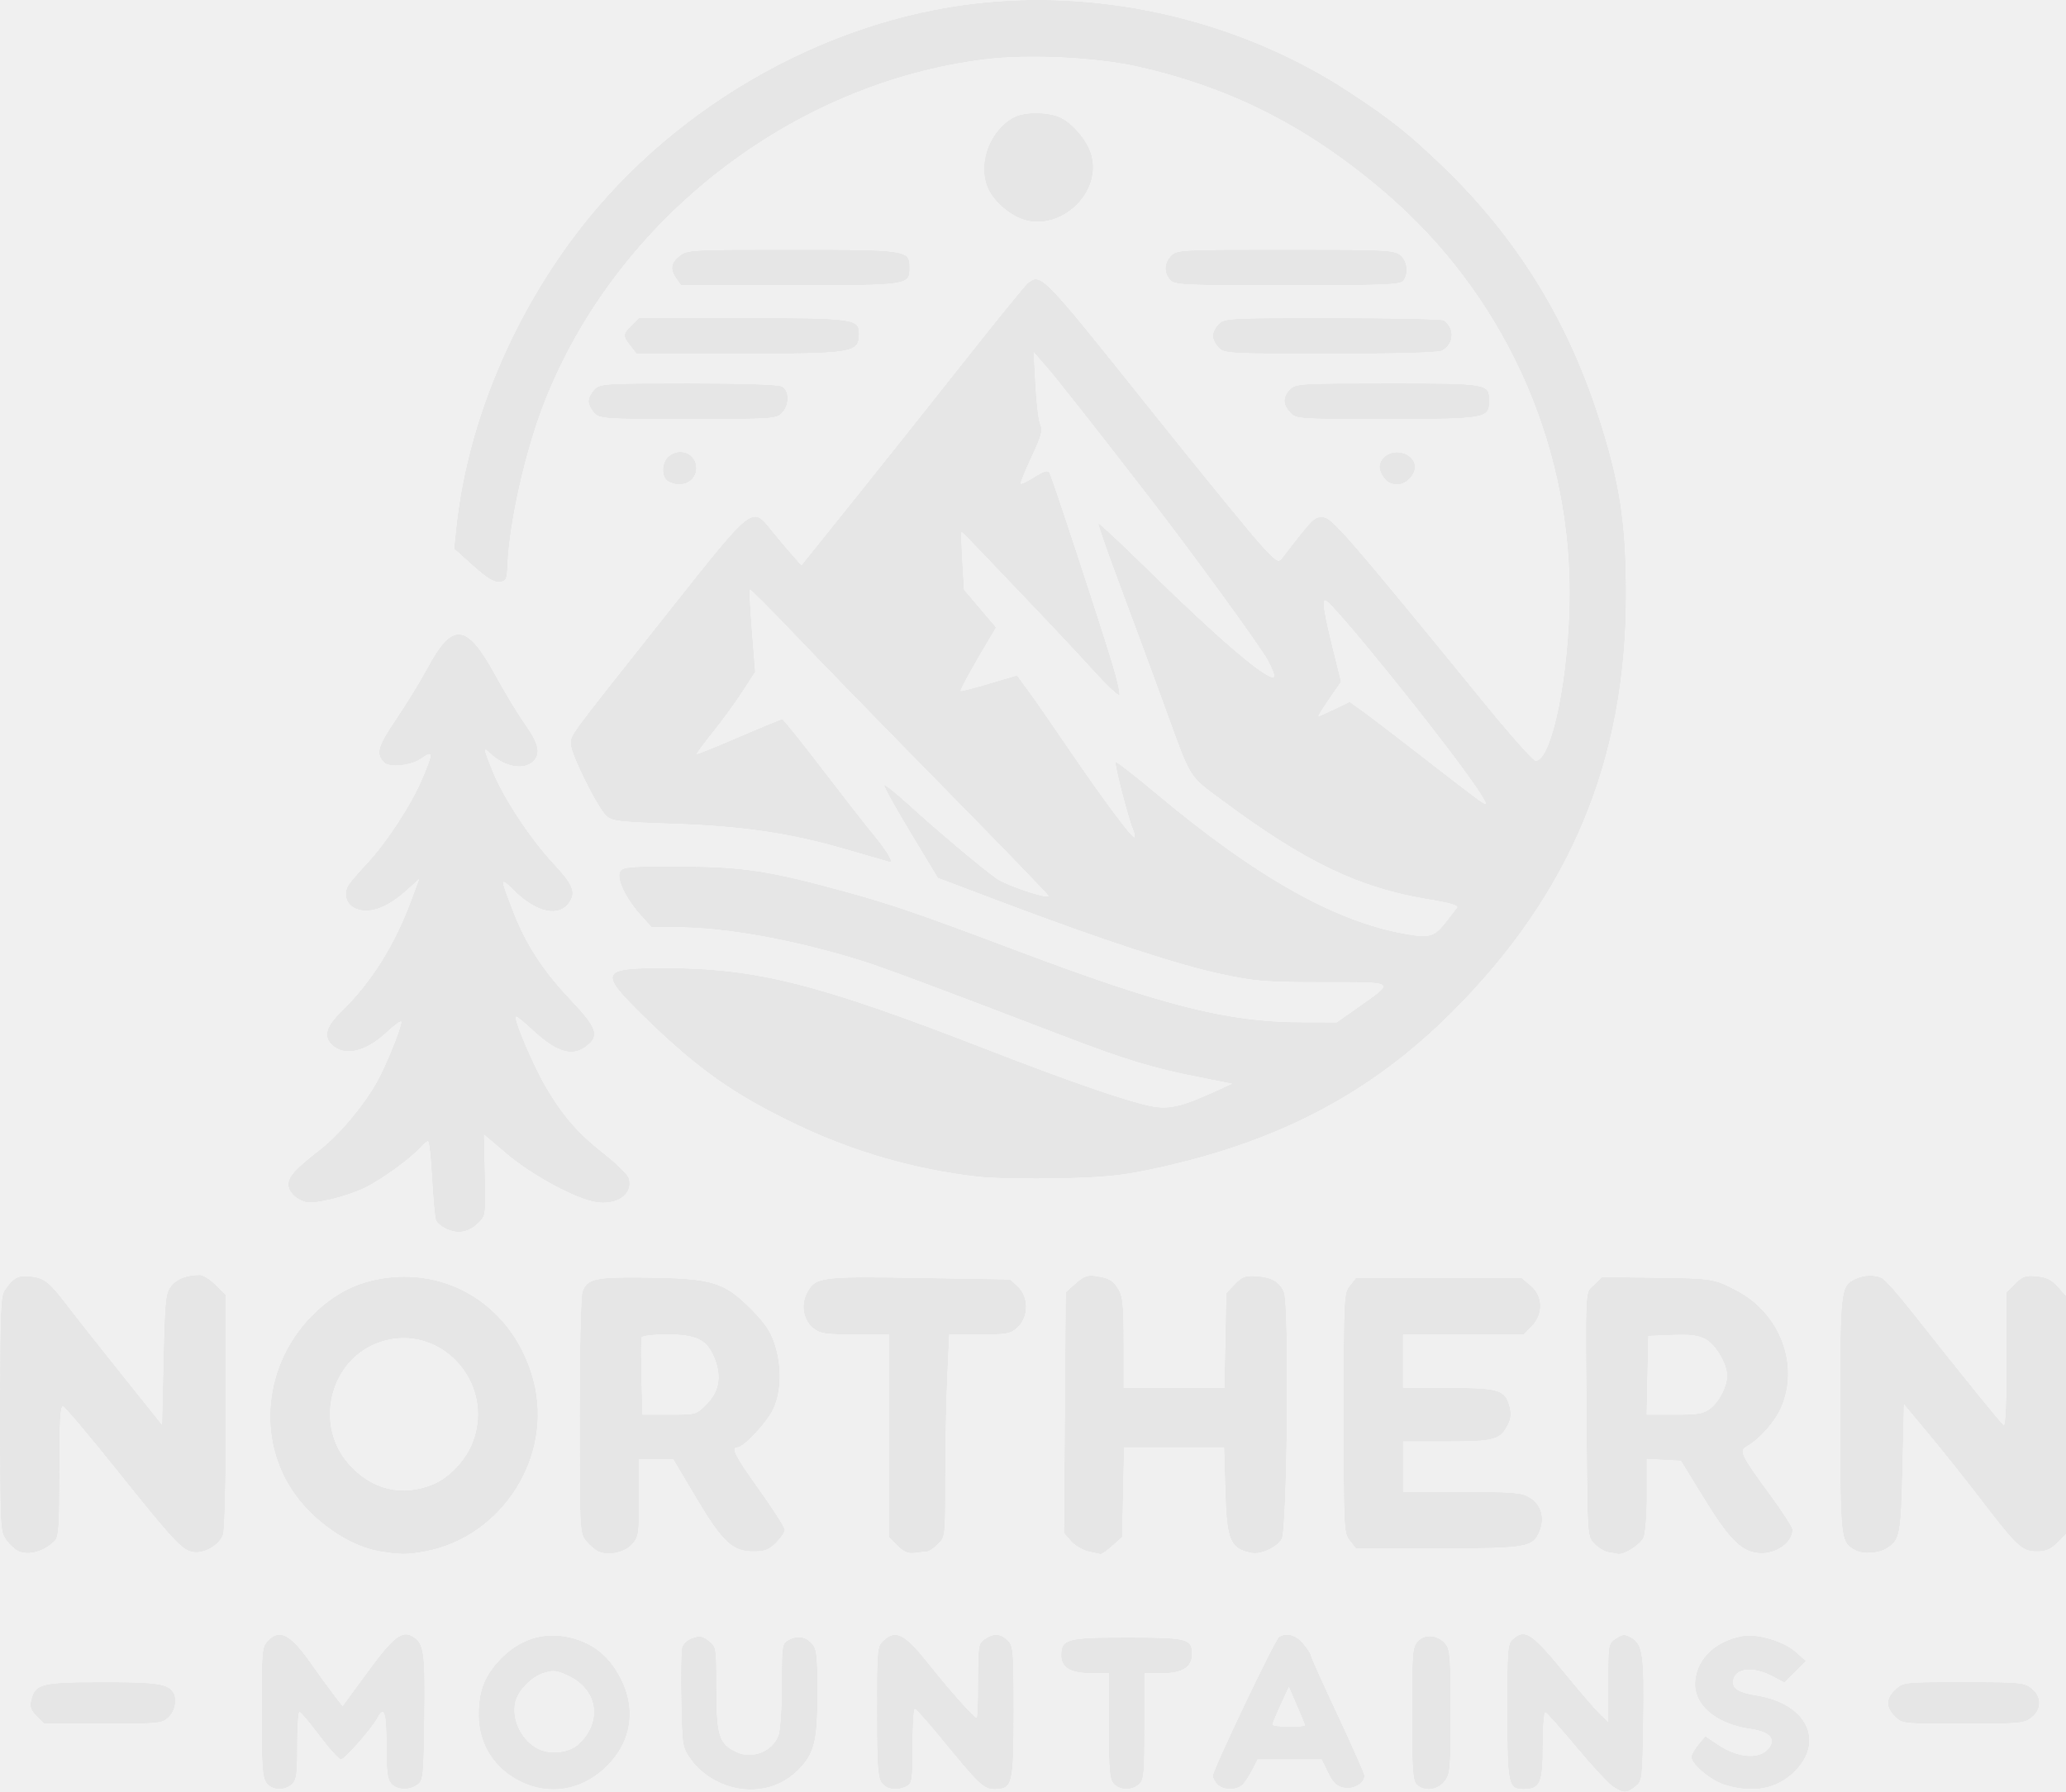
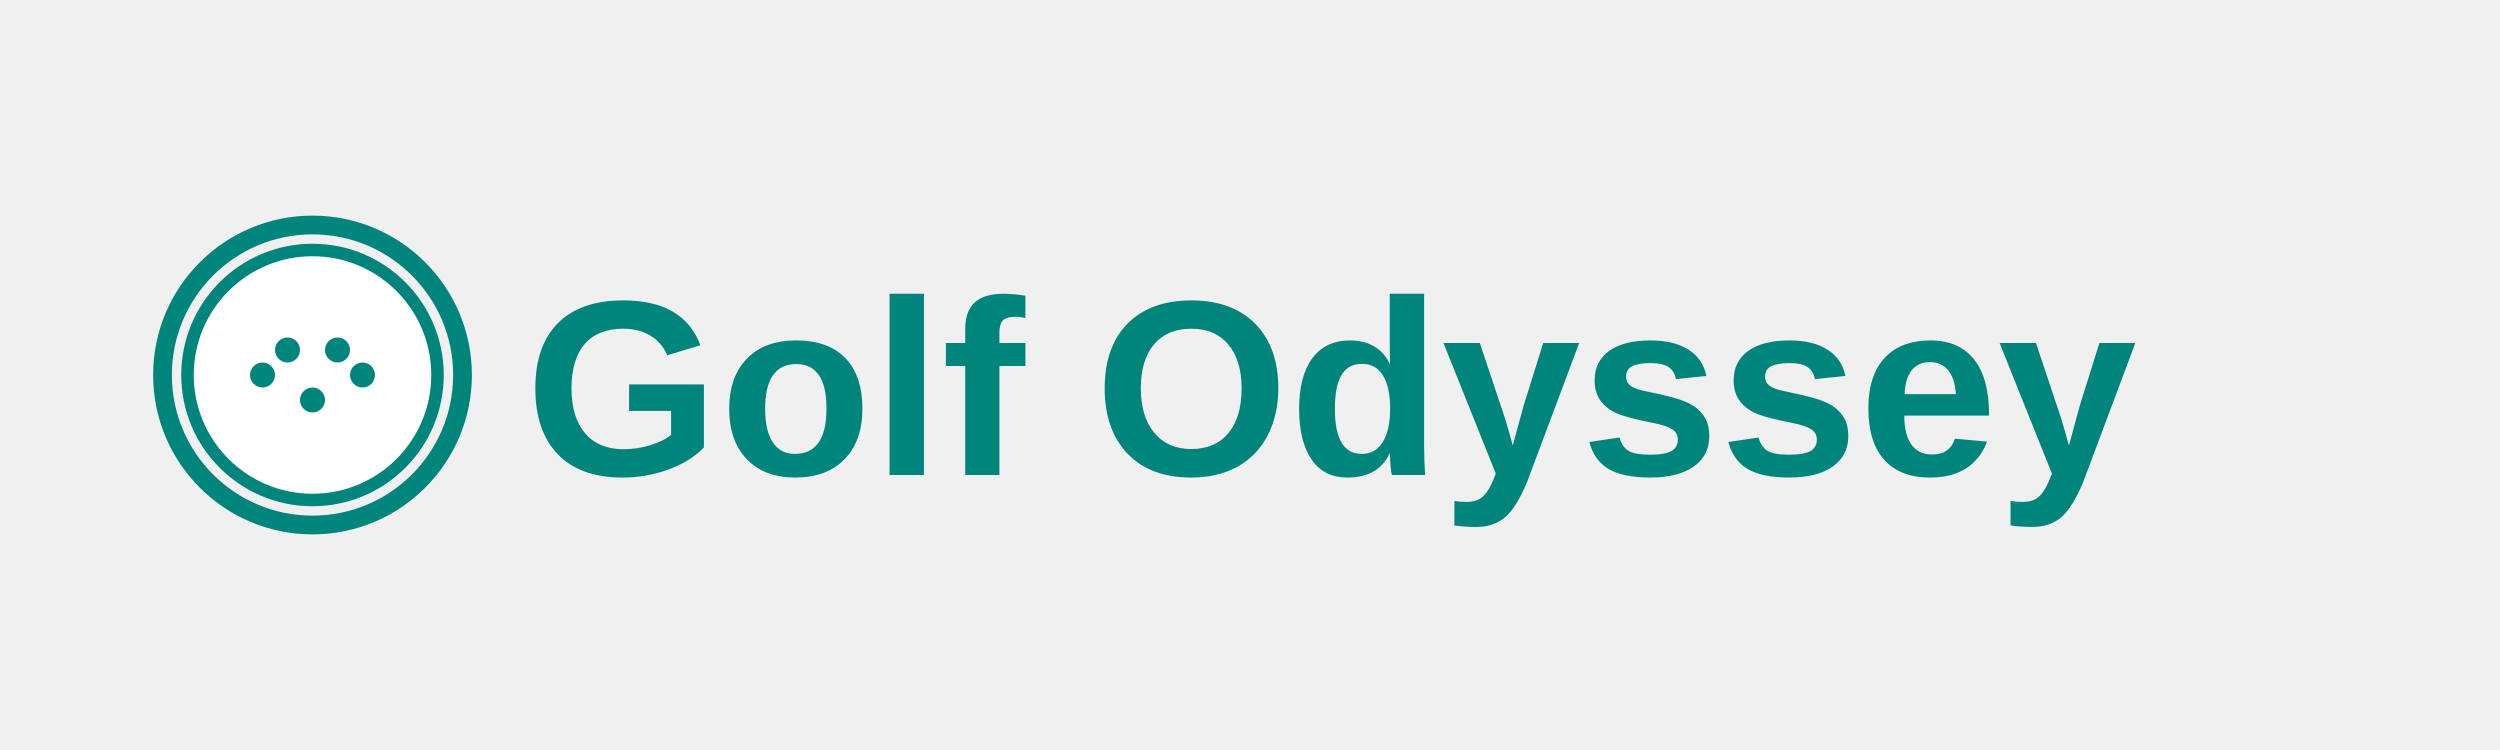
- <svg xmlns="http://www.w3.org/2000/svg" version="1.1" id="svg1" height="59.777" viewBox="0 0 331.741 287.777">
-   <defs id="defs1">
-     <filter style="color-interpolation-filters:sRGB;" id="filter1" x="0" y="0" width="1" height="1">
-       <feColorMatrix values="1 0 0 0 0 0 1 0 0 0 0 0 1 0 0 -0.21 -0.72 -0.07 2 0 " result="color2" id="feColorMatrix1" />
-     </filter>
+ <svg xmlns="http://www.w3.org/2000/svg" viewBox="0 0 200 60">
+   <defs>
+     <style>
+       .footer-text { font-family: Arial, sans-serif; font-weight: bold; }
+       .brand-name { font-size: 20px; fill: #00857D; }
+     </style>
  </defs>
-   <g id="g1" transform="translate(-22.45282,-11.12569)">
-     <path style="fill:#e6e6e6;stroke-width:0.477;filter:url(#filter1)" d="m 281.522,298.122 c -0.721,-0.458 -3.372,-3.303 -5.889,-6.322 -2.518,-3.019 -4.774,-5.561 -5.013,-5.648 -0.246,-0.09 -0.435,2.213 -0.435,5.296 0,6.049 -0.433,7.035 -3.088,7.035 -2.461,0 -2.609,-0.7 -2.625,-12.456 -0.014,-9.854 0.06,-10.853 0.858,-11.575 2.024,-1.831 2.989,-1.171 8.988,6.151 2.142,2.614 4.451,5.274 5.131,5.91 l 1.237,1.157 v -6.277 c 0,-6.243 0.007,-6.282 1.248,-7.095 1.109,-0.727 1.385,-0.741 2.476,-0.129 1.813,1.018 2.074,2.851 1.912,13.431 -0.144,9.364 -0.167,9.553 -1.274,10.448 -1.386,1.121 -1.861,1.131 -3.526,0.074 z M 65.201,297.422 c -0.617,-0.881 -0.743,-2.812 -0.743,-11.366 0,-9.711 0.056,-10.365 0.973,-11.35 1.904,-2.043 3.629,-1.147 6.985,3.63 1.237,1.761 2.879,4.017 3.648,5.014 l 1.398,1.813 4.035,-5.512 c 4.1,-5.6 5.544,-6.725 7.259,-5.655 1.778,1.11 1.973,2.469 1.842,12.891 -0.118,9.485 -0.187,10.169 -1.081,10.844 -1.307,0.987 -3.27,0.93 -4.222,-0.122 -0.636,-0.703 -0.79,-1.913 -0.79,-6.205 0,-5.235 -0.367,-6.367 -1.425,-4.391 -0.926,1.73 -5.285,6.695 -5.877,6.695 -0.322,0 -1.871,-1.715 -3.443,-3.81 -1.572,-2.096 -3.019,-3.814 -3.216,-3.819 -0.197,-0.005 -0.358,2.428 -0.358,5.407 0,4.64 -0.125,5.528 -0.873,6.205 -1.246,1.127 -3.224,0.997 -4.112,-0.271 z m 41.023,-0.077 c -4.326,-2.045 -6.892,-6.032 -6.911,-10.74 -0.015,-3.627 0.821,-5.986 2.996,-8.457 3.374,-3.833 7.725,-5.185 12.342,-3.834 3.233,0.946 5.56,2.871 7.27,6.014 2.899,5.326 1.934,10.912 -2.587,14.976 -3.755,3.376 -8.669,4.141 -13.11,2.041 z m 9.161,-6.102 c 3.812,-3.561 3.087,-8.666 -1.55,-10.911 -1.931,-0.935 -2.434,-1 -4.038,-0.519 -1.97,0.59 -4.109,2.752 -4.58,4.629 -0.718,2.862 1.052,6.403 3.831,7.66 1.987,0.899 4.875,0.508 6.338,-0.859 z m 22.047,5.907 c -1.591,-0.831 -3.095,-2.104 -3.992,-3.38 -1.432,-2.035 -1.441,-2.091 -1.594,-9.475 -0.085,-4.085 -0.032,-7.913 0.116,-8.505 0.159,-0.633 0.852,-1.28 1.683,-1.57 1.17,-0.408 1.621,-0.328 2.628,0.464 1.2,0.944 1.216,1.045 1.216,7.65 0,7.528 0.422,8.878 3.183,10.188 2.589,1.229 5.886,-0.096 6.805,-2.734 0.282,-0.809 0.513,-4.439 0.513,-8.066 0,-6.345 0.041,-6.617 1.074,-7.186 1.427,-0.786 2.797,-0.557 3.819,0.64 0.709,0.831 0.835,1.989 0.835,7.672 0,8.007 -0.482,9.93 -3.164,12.616 -3.359,3.364 -8.617,4.039 -13.122,1.686 z m 26.575,0.272 c -0.617,-0.881 -0.743,-2.818 -0.743,-11.437 0,-10.06 0.032,-10.406 1.045,-11.35 2.027,-1.888 3.423,-1.119 7.642,4.21 2.973,3.755 6.935,8.182 7.323,8.182 0.121,0 0.22,-2.673 0.22,-5.939 0,-5.597 0.061,-5.982 1.061,-6.683 1.428,-1 2.566,-0.935 3.712,0.212 0.896,0.896 0.955,1.591 0.955,11.35 0,11.747 -0.189,12.517 -3.069,12.517 -1.758,0 -2.434,-0.649 -8.864,-8.505 -1.969,-2.406 -3.741,-4.376 -3.938,-4.378 -0.197,-0.002 -0.358,2.673 -0.358,5.946 0,5.394 -0.086,5.996 -0.923,6.444 -1.527,0.817 -3.261,0.576 -4.062,-0.567 z m 37.278,0.188 c -0.672,-0.743 -0.79,-2.129 -0.79,-9.308 v -8.435 h -2.758 c -3.324,0 -4.879,-0.898 -4.879,-2.817 0,-2.681 0.838,-2.911 10.624,-2.911 9.632,0 10.378,0.191 10.378,2.659 0,2.067 -1.558,3.069 -4.773,3.069 h -2.864 v 8.518 c 0,7.646 -0.089,8.599 -0.873,9.308 -1.153,1.043 -3.081,1.004 -4.065,-0.083 z m 16.667,0.123 c -0.413,-0.413 -0.75,-1.034 -0.75,-1.382 0,-0.97 9.969,-21.882 10.633,-22.303 1.196,-0.76 2.681,-0.346 3.883,1.083 0.68,0.808 1.236,1.661 1.236,1.896 0,0.235 1.933,4.544 4.296,9.575 2.363,5.031 4.296,9.407 4.296,9.724 0,1.23 -1.789,2.259 -3.337,1.919 -1.151,-0.253 -1.725,-0.807 -2.514,-2.432 l -1.022,-2.104 h -5.143 -5.143 l -0.786,1.551 c -0.432,0.853 -1.115,1.927 -1.518,2.387 -0.911,1.038 -3.131,1.084 -4.13,0.085 z m 14.047,-9.481 c 0,-0.114 -0.583,-1.552 -1.296,-3.195 l -1.296,-2.988 -1.306,2.837 c -0.718,1.56 -1.317,2.998 -1.33,3.195 -0.013,0.197 1.158,0.358 2.602,0.358 1.444,0 2.625,-0.093 2.625,-0.207 z m 17.934,9.481 c -0.637,-0.637 -0.75,-2.352 -0.75,-11.366 0,-9.921 0.062,-10.682 0.945,-11.63 1.152,-1.236 3.191,-1.04 4.425,0.425 0.737,0.875 0.835,2.161 0.835,10.899 0,9.299 -0.061,9.984 -0.989,11.164 -1.138,1.447 -3.283,1.691 -4.466,0.508 z m 49.424,0.034 c -2.193,-0.684 -5.306,-3.288 -5.306,-4.439 0,-0.37 0.504,-1.271 1.119,-2.003 l 1.119,-1.33 2.039,1.369 c 3.365,2.26 7.014,2.399 8.321,0.318 0.895,-1.426 -0.224,-2.462 -3.103,-2.874 -5.687,-0.814 -9.303,-3.997 -8.884,-7.822 0.391,-3.576 3.293,-6.281 7.606,-7.09 2.355,-0.442 6.687,0.876 8.621,2.623 l 1.54,1.391 -1.712,1.728 -1.712,1.728 -2.048,-1.067 c -3.243,-1.69 -6.223,-1.191 -6.223,1.043 0,1.084 1.028,1.651 3.819,2.109 7.977,1.309 10.96,7.312 6.059,12.196 -2.833,2.824 -6.678,3.548 -11.254,2.121 z M 28.352,286.764 c -0.946,-0.946 -1.147,-1.505 -0.904,-2.506 0.659,-2.711 1.531,-2.937 11.385,-2.949 8.751,-0.01 10.499,0.236 11.417,1.612 0.7,1.049 0.34,3.008 -0.739,4.022 -1.057,0.993 -1.51,1.038 -10.523,1.038 h -9.418 z m 298.374,0.046 c -1.513,-1.513 -1.484,-2.88 0.091,-4.34 1.254,-1.162 1.331,-1.171 10.914,-1.171 9.041,0 9.731,0.062 10.909,0.989 0.834,0.656 1.258,1.448 1.258,2.352 0,0.904 -0.424,1.696 -1.258,2.352 -1.179,0.927 -1.867,0.989 -11,0.989 -9.707,0 -9.747,-0.004 -10.914,-1.172 z M 25.495,260.296 c -0.558,-0.222 -1.471,-1.043 -2.029,-1.826 -0.992,-1.393 -1.014,-1.824 -1.014,-20.217 0,-16.926 0.081,-18.911 0.813,-19.974 1.362,-1.976 2.166,-2.389 4.158,-2.138 2.187,0.276 2.982,0.918 5.913,4.776 1.197,1.575 5.091,6.505 8.653,10.955 l 6.477,8.091 0.239,-10.477 c 0.217,-9.521 0.326,-10.593 1.193,-11.748 0.9,-1.199 2.503,-1.831 4.642,-1.831 0.518,0 1.673,0.73 2.566,1.623 l 1.623,1.623 v 18.632 c 0,10.949 -0.192,19.137 -0.465,19.857 -0.625,1.644 -2.982,3.023 -4.729,2.767 -1.818,-0.267 -3.062,-1.598 -12.457,-13.338 -4.337,-5.42 -8.154,-9.941 -8.482,-10.047 -0.465,-0.151 -0.597,2.123 -0.597,10.314 0,8.934 -0.113,10.62 -0.753,11.26 -1.682,1.682 -4.042,2.38 -5.751,1.702 z m 57.889,-0.023 c -5.022,-0.843 -10.978,-5.053 -14.157,-10.007 -5.788,-9.019 -4.022,-21.119 4.181,-28.649 3.241,-2.975 6.685,-4.622 10.902,-5.213 11.035,-1.546 20.901,5.302 23.827,16.538 3.157,12.122 -5.026,25.002 -17.374,27.344 -2.886,0.547 -4.05,0.545 -7.379,-0.013 z m 8.587,-10.723 c 2.652,-1.09 5.305,-3.921 6.404,-6.832 3.624,-9.598 -5.282,-19.242 -14.838,-16.068 -8.034,2.669 -10.765,13.172 -5.098,19.61 3.641,4.136 8.563,5.333 13.532,3.29 z m 26.61,10.779 c -0.554,-0.236 -1.467,-1.013 -2.029,-1.727 -1.003,-1.275 -1.021,-1.616 -1.021,-20.056 0,-10.722 0.195,-19.271 0.454,-19.954 0.809,-2.127 2.005,-2.379 10.709,-2.258 10.133,0.141 12.029,0.724 16.326,5.02 2.18,2.179 3.126,3.562 3.783,5.531 1.216,3.641 1.133,7.781 -0.213,10.599 -1.034,2.164 -4.746,6.108 -5.75,6.108 -1.063,0 -0.322,1.428 3.569,6.879 2.232,3.126 4.057,5.988 4.057,6.36 0,0.372 -0.628,1.305 -1.395,2.072 -1.158,1.158 -1.788,1.395 -3.71,1.395 -3.301,0 -4.952,-1.569 -9.224,-8.77 l -3.571,-6.017 -2.745,-0.005 -2.745,-0.005 v 6.179 c 0,5.723 -0.079,6.27 -1.074,7.415 -1.175,1.353 -3.764,1.943 -5.423,1.236 z m 17.247,-23.574 c 2.07,-2.07 2.527,-4.418 1.424,-7.306 -1.199,-3.14 -2.845,-3.992 -7.719,-3.994 -2.144,-0.001 -3.97,0.209 -4.057,0.467 -0.087,0.258 -0.093,3.158 -0.013,6.444 l 0.147,5.975 h 4.316 c 4.252,0 4.34,-0.024 5.902,-1.585 z m 30.715,22.598 -1.369,-1.369 v -16.266 -16.266 h -5.425 c -4.74,0 -5.581,-0.123 -6.665,-0.975 -1.595,-1.255 -2.078,-3.694 -1.104,-5.578 1.391,-2.69 2.027,-2.779 18.089,-2.516 l 14.6,0.239 1.231,1.157 c 1.76,1.654 1.744,4.857 -0.032,6.503 -1.169,1.083 -1.625,1.171 -6.131,1.171 h -4.868 l -0.311,6.802 c -0.171,3.741 -0.312,11.054 -0.313,16.251 -0.002,9.395 -0.008,9.456 -1.173,10.62 -0.644,0.644 -1.45,1.186 -1.79,1.204 -0.34,0.018 -1.237,0.114 -1.994,0.213 -1.025,0.134 -1.724,-0.169 -2.745,-1.189 z m 30.619,0.932 c -0.915,-0.215 -2.159,-0.967 -2.765,-1.672 l -1.102,-1.281 0.14,-19.321 0.14,-19.321 1.596,-1.425 c 1.253,-1.119 1.919,-1.378 3.103,-1.205 2.278,0.334 2.914,0.703 3.799,2.201 0.666,1.127 0.81,2.657 0.81,8.577 v 7.206 h 8.082 8.082 l 0.152,-7.607 0.152,-7.607 1.373,-1.432 c 1.151,-1.2 1.692,-1.412 3.341,-1.308 2.568,0.162 3.853,0.894 4.559,2.596 0.853,2.06 0.524,38.068 -0.362,39.623 -0.735,1.29 -3.344,2.518 -4.768,2.244 -3.52,-0.678 -4.067,-1.972 -4.297,-10.16 l -0.191,-6.802 h -8.027 -8.027 l -0.154,7.2 -0.154,7.2 -1.559,1.392 c -0.857,0.765 -1.717,1.37 -1.909,1.343 -0.193,-0.027 -1.099,-0.225 -2.014,-0.44 z m 83.535,0.138 c -0.65,-0.122 -1.671,-0.748 -2.267,-1.392 -1.077,-1.162 -1.086,-1.287 -1.204,-16.778 -0.193,-25.299 -0.288,-23.293 1.165,-24.747 l 1.261,-1.261 8.274,0.093 c 9.476,0.107 9.706,0.143 13.422,2.089 6.961,3.647 10.099,12.01 7.067,18.833 -1.031,2.319 -3.476,5.054 -5.565,6.222 -1.172,0.656 -0.781,1.448 3.796,7.685 1.999,2.724 3.635,5.262 3.635,5.64 0,2.28 -3.128,4.227 -5.943,3.699 -2.549,-0.478 -4.42,-2.46 -8.326,-8.817 l -3.658,-5.953 -2.731,-0.143 -2.731,-0.143 v 5.729 c 0,3.268 -0.234,6.242 -0.543,6.922 -0.498,1.093 -3.098,2.761 -4.063,2.606 -0.223,-0.036 -0.937,-0.165 -1.588,-0.286 z m 16.45,-23.118 c 1.416,-1.114 2.632,-3.535 2.632,-5.243 0,-1.875 -1.849,-4.996 -3.469,-5.855 -1.176,-0.624 -2.451,-0.783 -5.362,-0.667 l -3.819,0.151 -0.133,6.325 -0.133,6.325 h 4.484 c 3.877,0 4.662,-0.14 5.8,-1.035 z m 23.209,22.793 c -2.37,-1.292 -2.404,-1.601 -2.422,-21.662 -0.018,-20.168 0.049,-20.765 2.448,-21.895 1.425,-0.671 3.171,-0.717 4.301,-0.112 0.487,0.261 2.532,2.559 4.543,5.107 8.369,10.603 14.541,18.227 14.966,18.49 0.282,0.174 0.454,-3.812 0.454,-10.524 v -10.805 l 1.39,-1.39 c 1.2,-1.2 1.672,-1.363 3.456,-1.191 1.561,0.15 2.389,0.56 3.383,1.673 l 1.317,1.474 v 19.122 19.122 l -1.395,1.395 c -1.074,1.074 -1.832,1.395 -3.291,1.395 -2.366,0 -3.173,-0.75 -8.999,-8.362 -2.407,-3.145 -6.166,-7.867 -8.353,-10.492 l -3.976,-4.773 -0.239,10.262 c -0.249,10.687 -0.415,11.546 -2.493,12.844 -1.388,0.867 -3.811,1.021 -5.092,0.322 z m -81.163,-1.536 c -0.964,-1.225 -0.989,-1.756 -0.989,-20.461 0,-18.704 0.026,-19.236 0.989,-20.461 l 0.989,-1.258 h 13.294 13.294 l 1.469,1.236 c 1.994,1.678 2.076,4.522 0.186,6.495 l -1.283,1.339 h -9.696 -9.696 v 4.296 4.296 h 7.292 c 8.131,0 9.077,0.289 9.812,3.005 0.288,1.062 0.218,1.922 -0.228,2.814 -1.262,2.522 -2.154,2.774 -9.823,2.774 h -7.054 v 4.057 4.057 l 9.427,0.002 c 8.46,0.001 9.582,0.096 10.933,0.92 1.803,1.1 2.438,3.252 1.574,5.338 -1.103,2.663 -1.962,2.81 -16.387,2.81 H 240.182 Z M 94.242,208.552 c -0.814,-0.36 -1.617,-1.011 -1.784,-1.447 -0.167,-0.435 -0.447,-3.466 -0.622,-6.736 -0.175,-3.269 -0.467,-5.944 -0.648,-5.944 -0.182,0 -0.74,0.456 -1.24,1.013 -1.539,1.714 -6.03,4.994 -8.662,6.325 -3.014,1.525 -8.399,2.845 -9.829,2.41 -1.573,-0.479 -2.705,-1.664 -2.705,-2.831 0,-1.23 1.19,-2.535 5.002,-5.485 3.144,-2.433 7.064,-7.093 9.237,-10.978 1.471,-2.63 3.9,-8.624 3.9,-9.623 0,-0.292 -1.032,0.434 -2.294,1.614 -3.461,3.238 -6.886,4.011 -8.89,2.007 -1.353,-1.353 -0.89,-2.895 1.595,-5.317 4.822,-4.699 8.537,-10.639 11.242,-17.972 l 1.209,-3.277 -1.866,1.686 c -3.172,2.865 -5.891,3.915 -8.126,3.136 -1.678,-0.585 -2.291,-2.446 -1.295,-3.928 0.379,-0.563 1.699,-2.097 2.934,-3.409 3.067,-3.259 7.062,-9.371 8.812,-13.484 1.831,-4.303 1.818,-4.743 -0.1,-3.376 -1.635,1.165 -5.16,1.535 -6.008,0.63 -1.331,-1.42 -1.021,-2.512 1.98,-6.964 1.665,-2.471 3.868,-6.06 4.894,-7.975 4.161,-7.77 6.399,-7.536 11.133,1.162 1.409,2.589 3.501,6.035 4.649,7.657 2.257,3.19 2.582,4.808 1.214,6.046 -1.477,1.337 -4.499,0.776 -6.645,-1.234 -1.367,-1.28 -1.353,-1.147 0.293,2.898 1.7,4.178 6.006,10.707 9.611,14.572 3.192,3.423 3.724,4.664 2.681,6.255 -1.669,2.546 -5.32,1.755 -9.065,-1.964 -2.113,-2.098 -2.11,-1.917 0.058,3.653 1.997,5.132 4.765,9.398 8.997,13.863 4.442,4.687 4.885,5.906 2.754,7.582 -2.319,1.824 -4.816,1.058 -8.849,-2.714 -1.275,-1.193 -2.405,-2.083 -2.511,-1.977 -0.391,0.391 2.82,7.941 4.81,11.309 2.793,4.727 5.189,7.464 9.47,10.817 1.989,1.558 3.735,3.307 3.881,3.888 0.626,2.494 -1.892,4.286 -5.284,3.761 -3.224,-0.499 -10.229,-4.272 -14.258,-7.679 l -3.735,-3.159 0.144,6.498 c 0.141,6.372 0.121,6.521 -1.038,7.661 -1.529,1.505 -3.201,1.846 -5.048,1.028 z M 179.544,200.119 c -10.052,-1.135 -19.933,-3.969 -29.099,-8.347 -10.089,-4.819 -15.86,-8.879 -24.294,-17.092 -7.712,-7.51 -7.47,-8.09 3.355,-8.058 14.437,0.043 24.399,2.562 50.94,12.881 13.31,5.175 22.736,8.447 26.677,9.261 2.97,0.613 5.011,0.153 10.528,-2.372 l 2.647,-1.212 -5.248,-1.039 c -7.637,-1.512 -11.752,-2.766 -22.18,-6.76 -22.023,-8.434 -29.128,-11.071 -32.948,-12.231 -10.587,-3.213 -21.233,-5.093 -28.847,-5.093 h -3.977 l -1.741,-1.927 c -2.439,-2.7 -3.984,-5.984 -3.312,-7.042 0.46,-0.724 1.528,-0.812 9.532,-0.784 10.148,0.036 14.305,0.666 26.538,4.02 7.381,2.024 12.122,3.65 27.102,9.299 24.116,9.093 34.37,11.682 46.349,11.7 l 5.534,0.009 3.297,-2.324 c 6.148,-4.334 6.433,-4.118 -5.448,-4.133 -9.497,-0.012 -10.858,-0.122 -16.553,-1.345 -6.898,-1.481 -18.992,-5.45 -34.845,-11.437 l -10.501,-3.965 -4.422,-7.326 c -2.432,-4.029 -4.316,-7.431 -4.188,-7.559 0.129,-0.129 1.857,1.247 3.841,3.056 4.562,4.161 11.863,10.307 14.186,11.94 1.558,1.095 7.957,3.252 8.383,2.826 0.086,-0.086 -7.535,-7.978 -16.936,-17.537 -9.401,-9.559 -20.192,-20.642 -23.978,-24.63 -3.787,-3.987 -6.969,-7.165 -7.072,-7.062 -0.103,0.103 0.047,3.117 0.333,6.697 l 0.52,6.51 -2.08,3.204 c -1.144,1.762 -3.285,4.702 -4.758,6.532 -1.473,1.83 -2.619,3.387 -2.547,3.458 0.072,0.072 3.121,-1.157 6.775,-2.73 3.655,-1.573 6.783,-2.861 6.951,-2.862 0.168,-0.001 3.057,3.596 6.419,7.994 3.362,4.397 7.008,9.069 8.102,10.382 1.093,1.313 2.257,2.901 2.585,3.53 0.536,1.028 0.507,1.118 -0.293,0.886 -0.489,-0.142 -3.528,-1.022 -6.753,-1.955 -8.873,-2.569 -16.482,-3.687 -27.583,-4.054 -8.719,-0.288 -9.757,-0.412 -10.711,-1.272 -1.431,-1.291 -5.723,-9.93 -5.723,-11.52 0,-1.517 -0.643,-0.645 15.168,-20.579 14.383,-18.134 13.843,-17.704 17.147,-13.641 0.998,1.227 2.468,2.969 3.268,3.873 l 1.455,1.642 8.374,-10.436 c 4.606,-5.74 12.616,-15.806 17.801,-22.369 5.184,-6.563 9.77,-12.202 10.191,-12.53 2.1,-1.639 2.314,-1.42 19.023,19.497 8.829,11.051 17.204,21.308 18.613,22.792 2.487,2.622 2.582,2.672 3.297,1.744 4.871,-6.321 4.993,-6.444 6.377,-6.444 1.455,0 3.745,2.636 26.237,30.191 4.018,4.922 7.605,8.95 7.97,8.95 2.637,0 5.453,-13.95 5.458,-27.041 0.009,-24.584 -10.789,-48.047 -29.519,-64.14 -12.331,-10.595 -24.771,-16.943 -39.829,-20.323 -6.721,-1.509 -17.555,-2.03 -24.482,-1.178 -31.123,3.829 -59.342,25.811 -70.817,55.164 -3.014,7.709 -5.589,19.1 -5.882,26.014 -0.102,2.413 -0.208,2.636 -1.305,2.755 -0.88,0.096 -1.991,-0.585 -4.233,-2.595 l -3.04,-2.725 0.319,-3.109 c 1.612,-15.735 8.101,-32.14 18.204,-46.025 15.339,-21.08 40.307,-35.706 65.701,-38.486 20.588,-2.254 42.308,2.963 59.565,14.307 6.65,4.371 9.691,6.8 15.205,12.141 11.547,11.185 19.625,24.175 24.675,39.679 3.492,10.72 4.511,17.253 4.511,28.914 0,26.549 -8.943,48.001 -27.924,66.982 -13.25,13.25 -28.287,21.077 -48.687,25.341 -4.582,0.958 -7.495,1.234 -14.558,1.383 -4.857,0.102 -10.633,-0.018 -12.837,-0.267 z m 74.889,-40.657 c 0.876,-1.116 1.771,-2.266 1.99,-2.555 0.276,-0.365 -1.148,-0.78 -4.651,-1.355 -11.034,-1.811 -19.685,-5.95 -32.809,-15.696 -5.82,-4.322 -5.089,-3.129 -9.7,-15.819 -1.72,-4.734 -4.814,-13.113 -6.875,-18.619 -2.061,-5.506 -3.661,-10.097 -3.556,-10.202 0.105,-0.105 3.583,3.139 7.729,7.209 11.755,11.538 19.641,18.245 20.474,17.412 0.157,-0.157 -0.288,-1.341 -0.99,-2.63 -1.255,-2.307 -12.024,-17.112 -19.239,-26.45 -8.682,-11.238 -14.788,-18.984 -16.515,-20.951 l -1.851,-2.109 0.289,5.382 c 0.159,2.96 0.518,5.809 0.797,6.331 0.41,0.766 0.135,1.745 -1.426,5.075 -1.064,2.269 -1.845,4.215 -1.736,4.324 0.109,0.109 1.106,-0.375 2.215,-1.076 1.499,-0.946 2.111,-1.122 2.382,-0.684 0.389,0.629 7.502,22.23 10.024,30.441 0.832,2.709 1.368,5.07 1.19,5.248 -0.177,0.177 -2.073,-1.609 -4.213,-3.97 -2.14,-2.361 -6.258,-6.767 -9.152,-9.79 -2.894,-3.023 -6.731,-7.051 -8.528,-8.95 -1.797,-1.899 -3.337,-3.453 -3.422,-3.453 -0.086,0 -0.031,2.088 0.121,4.639 l 0.277,4.639 2.569,3.028 2.569,3.029 -0.912,1.521 c -2.703,4.509 -4.923,8.534 -4.78,8.667 0.089,0.083 2.162,-0.444 4.606,-1.171 l 4.444,-1.323 1.795,2.447 c 0.987,1.346 3.912,5.562 6.5,9.368 5.456,8.026 10.266,14.477 10.567,14.176 0.115,-0.115 -0.006,-0.721 -0.271,-1.346 -0.754,-1.783 -2.997,-10.502 -2.762,-10.737 0.116,-0.116 2.98,2.107 6.363,4.941 16.201,13.571 28.886,20.72 40.28,22.7 3.708,0.644 4.553,0.414 6.205,-1.691 z m 5.213,-21.685 c -5.335,-7.858 -23.38,-30.224 -24.386,-30.224 -0.534,0 -0.201,2.048 1.353,8.322 l 1.175,4.742 -1.916,2.776 c -1.054,1.527 -1.818,2.776 -1.699,2.776 0.119,0 1.293,-0.519 2.607,-1.153 l 2.39,-1.153 2.106,1.511 c 1.158,0.831 5.29,3.987 9.182,7.013 9.21,7.161 10.385,8.032 10.583,7.846 0.091,-0.085 -0.538,-1.19 -1.397,-2.456 z M 129.732,88.421 c -1.099,-0.64 -1.077,-2.936 0.038,-3.945 1.785,-1.616 4.497,-0.509 4.497,1.835 0,2.194 -2.44,3.33 -4.535,2.11 z m 114.943,-0.545 c -0.978,-1.397 -0.939,-2.433 0.13,-3.4 1.68,-1.52 4.855,-0.443 4.855,1.647 0,1.381 -1.458,2.813 -2.864,2.813 -0.883,0 -1.645,-0.381 -2.121,-1.061 z M 117.918,77.481 c -0.525,-0.525 -0.955,-1.384 -0.955,-1.909 0,-0.525 0.43,-1.384 0.955,-1.909 0.912,-0.912 1.591,-0.955 15.067,-0.955 8.815,0 14.459,0.185 15.036,0.494 1.228,0.657 1.21,3.038 -0.031,4.279 -0.911,0.911 -1.591,0.955 -15.036,0.955 -13.445,0 -14.124,-0.043 -15.036,-0.955 z m 111.713,-0.09 c -1.23,-1.32 -1.236,-2.511 -0.019,-3.729 0.913,-0.913 1.591,-0.955 15.718,-0.955 16.216,0 16.263,0.008 16.263,2.871 0,2.754 -0.596,2.857 -16.555,2.857 -14.233,0 -14.447,-0.015 -15.407,-1.045 z M 123.68,66.677 c -1.257,-1.599 -1.242,-1.874 0.182,-3.299 l 1.172,-1.172 h 16.622 c 17.945,0 18.753,0.109 18.736,2.533 -0.021,3.068 -0.784,3.195 -19.258,3.195 h -16.464 z m 94.476,0.303 c -0.525,-0.525 -0.955,-1.384 -0.955,-1.909 0,-0.525 0.43,-1.384 0.955,-1.909 0.92,-0.92 1.586,-0.954 18.258,-0.947 9.517,0.004 17.539,0.165 17.828,0.358 1.864,1.245 1.724,3.809 -0.266,4.874 -0.573,0.307 -7.23,0.488 -17.889,0.488 -16.34,0 -17.012,-0.036 -17.931,-0.955 z M 131.071,55.895 c -1.065,-1.521 -0.922,-2.548 0.515,-3.678 1.218,-0.958 1.785,-0.989 18.032,-0.989 18.474,0 18.896,0.063 18.896,2.817 0,2.912 0.009,2.911 -19.223,2.911 h -17.477 z m 79.283,0.188 c -1.062,-1.174 -0.996,-2.74 0.165,-3.9 0.92,-0.92 1.591,-0.955 18.324,-0.955 16.052,0 17.45,0.066 18.437,0.864 1.183,0.958 1.416,3.008 0.472,4.146 -0.511,0.615 -3.162,0.717 -18.601,0.717 -16.838,0 -18.057,-0.057 -18.796,-0.873 z M 185.937,46.049 c -2.233,-1.06 -4.264,-3.097 -4.982,-4.996 -1.491,-3.947 0.54,-9.124 4.361,-11.112 1.634,-0.85 5.202,-0.863 7.206,-0.026 2.039,0.852 4.451,3.656 5.149,5.984 1.944,6.488 -5.637,13.045 -11.735,10.15 z" id="path1" />
-   </g>
+   <circle cx="25" cy="30" r="12" fill="none" stroke="#00857D" stroke-width="1.5" />
+   <circle cx="25" cy="30" r="10" fill="#ffffff" stroke="#00857D" stroke-width="1" />
+   <circle cx="23" cy="28" r="1" fill="#00857D" />
+   <circle cx="27" cy="28" r="1" fill="#00857D" />
+   <circle cx="25" cy="32" r="1" fill="#00857D" />
+   <circle cx="21" cy="30" r="1" fill="#00857D" />
+   <circle cx="29" cy="30" r="1" fill="#00857D" />
+   <text x="42" y="38" class="footer-text brand-name">Golf Odyssey</text>
</svg>
